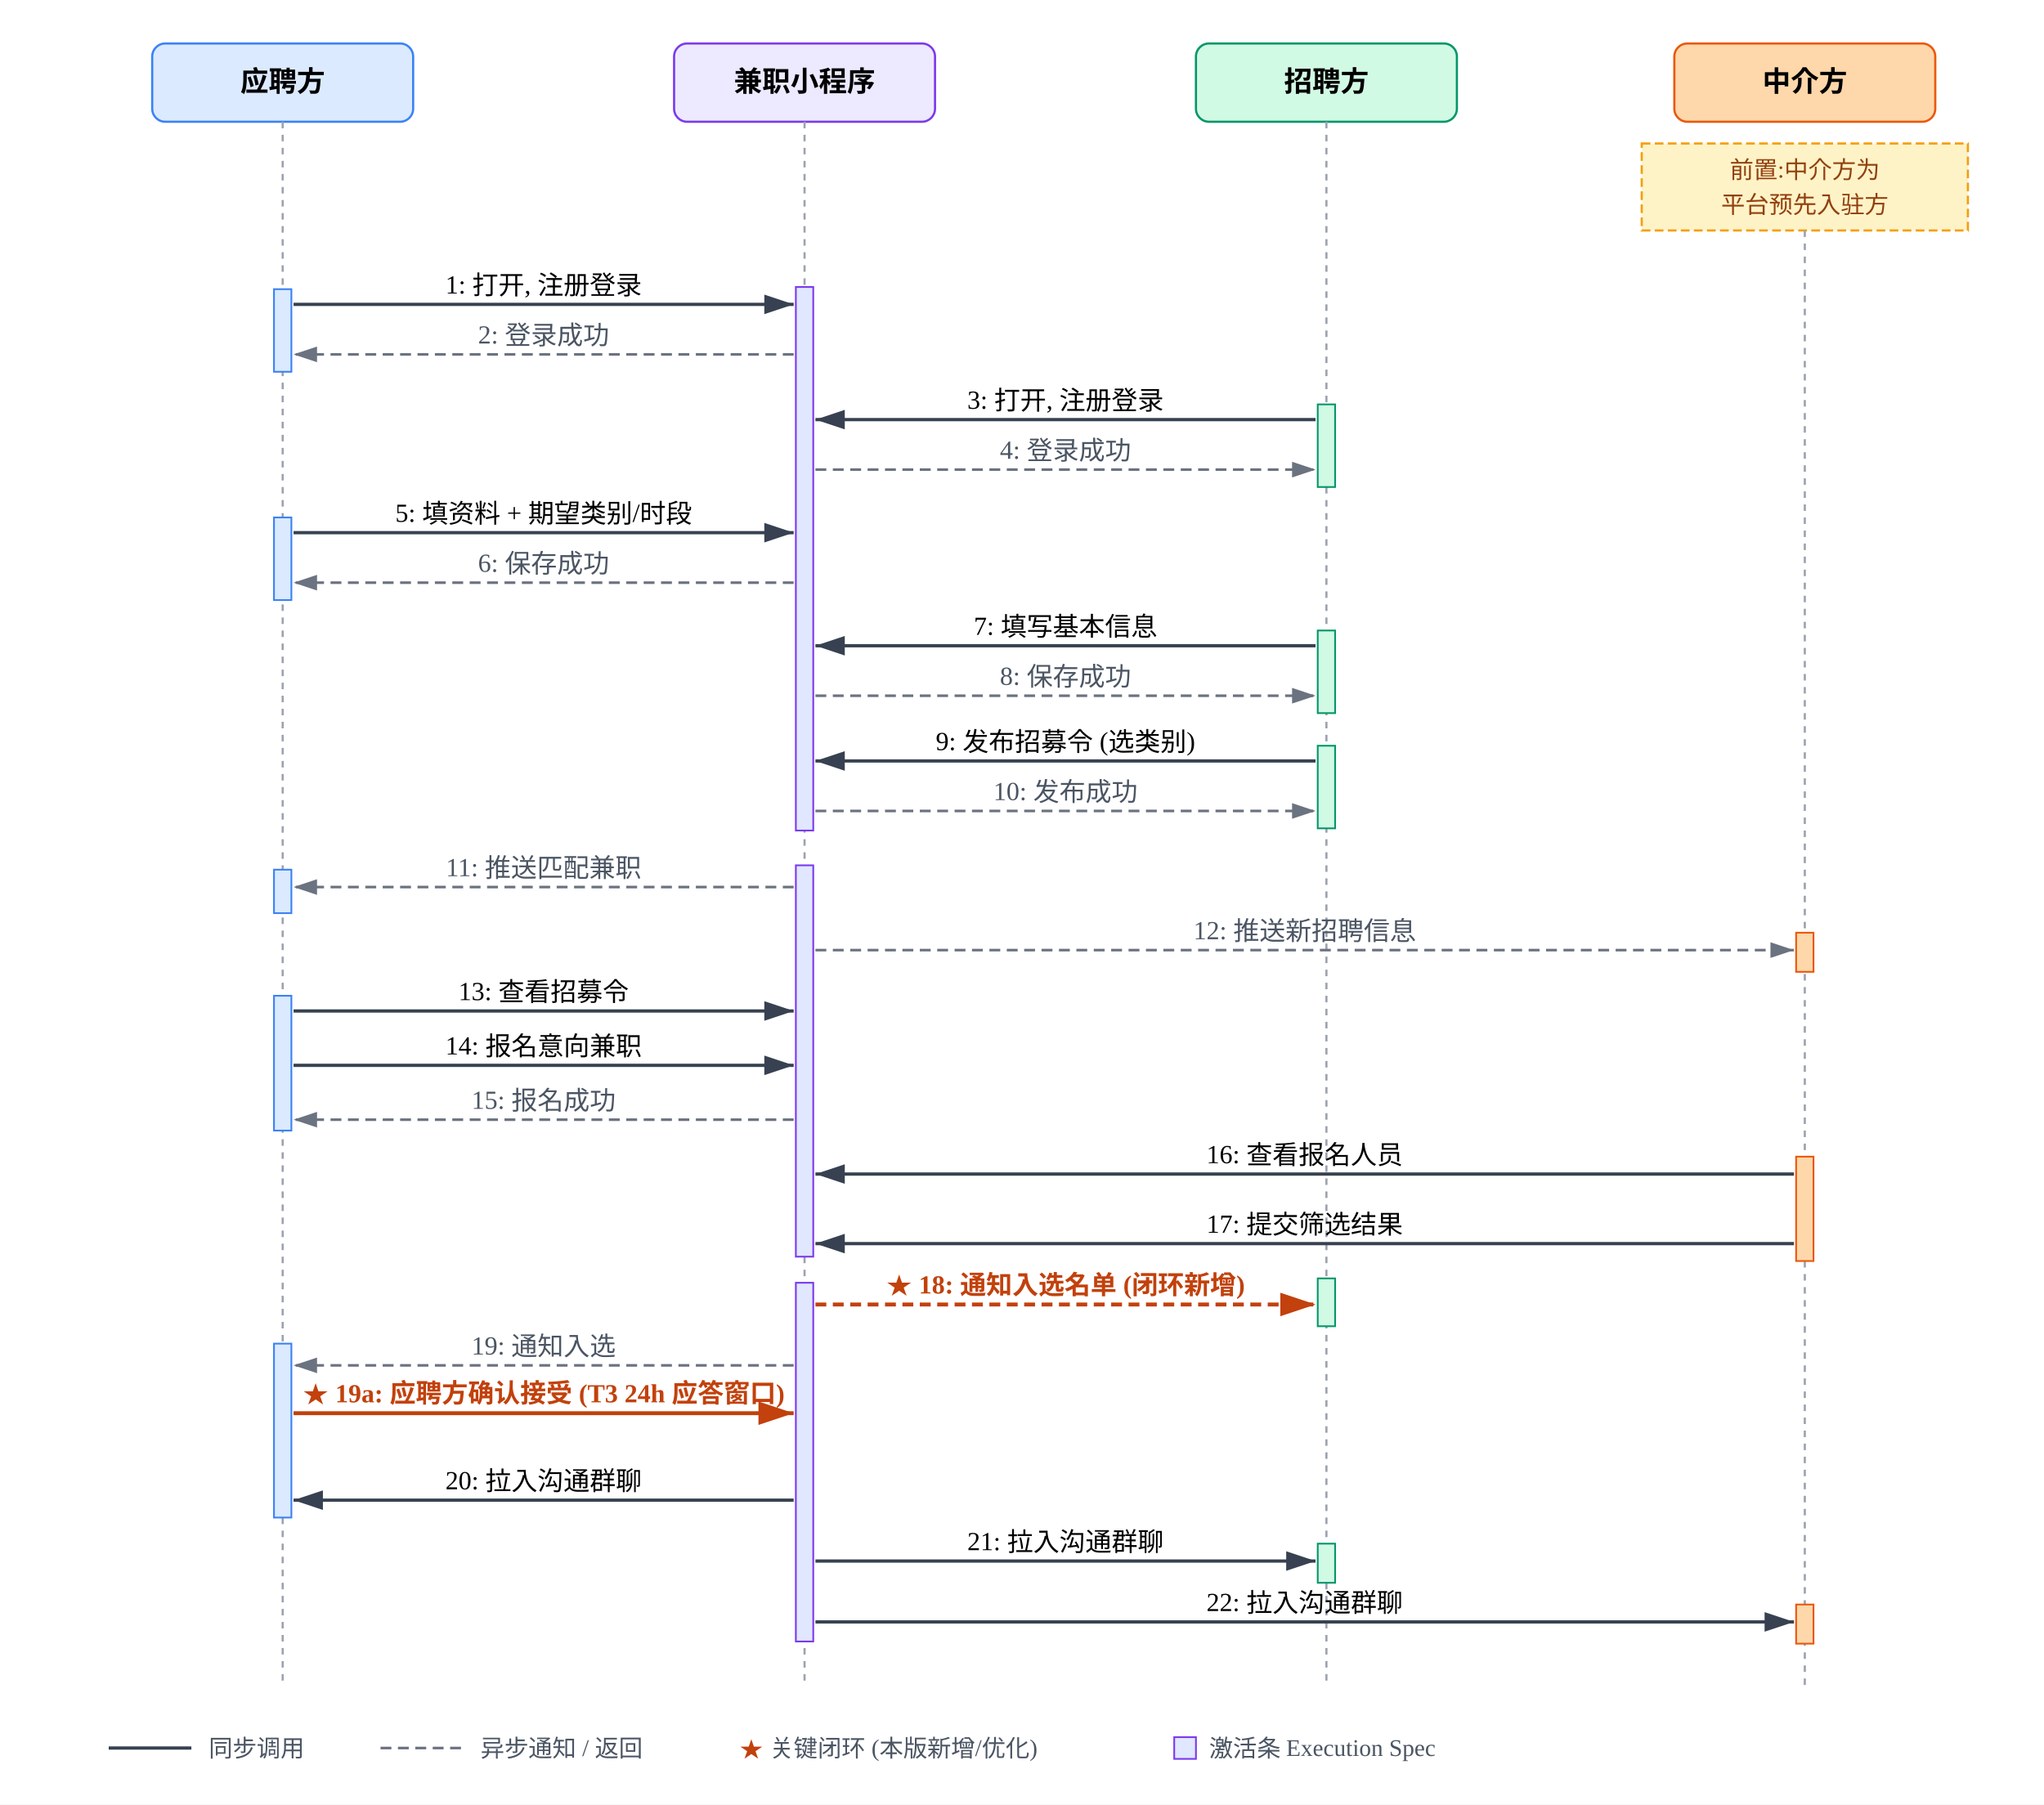
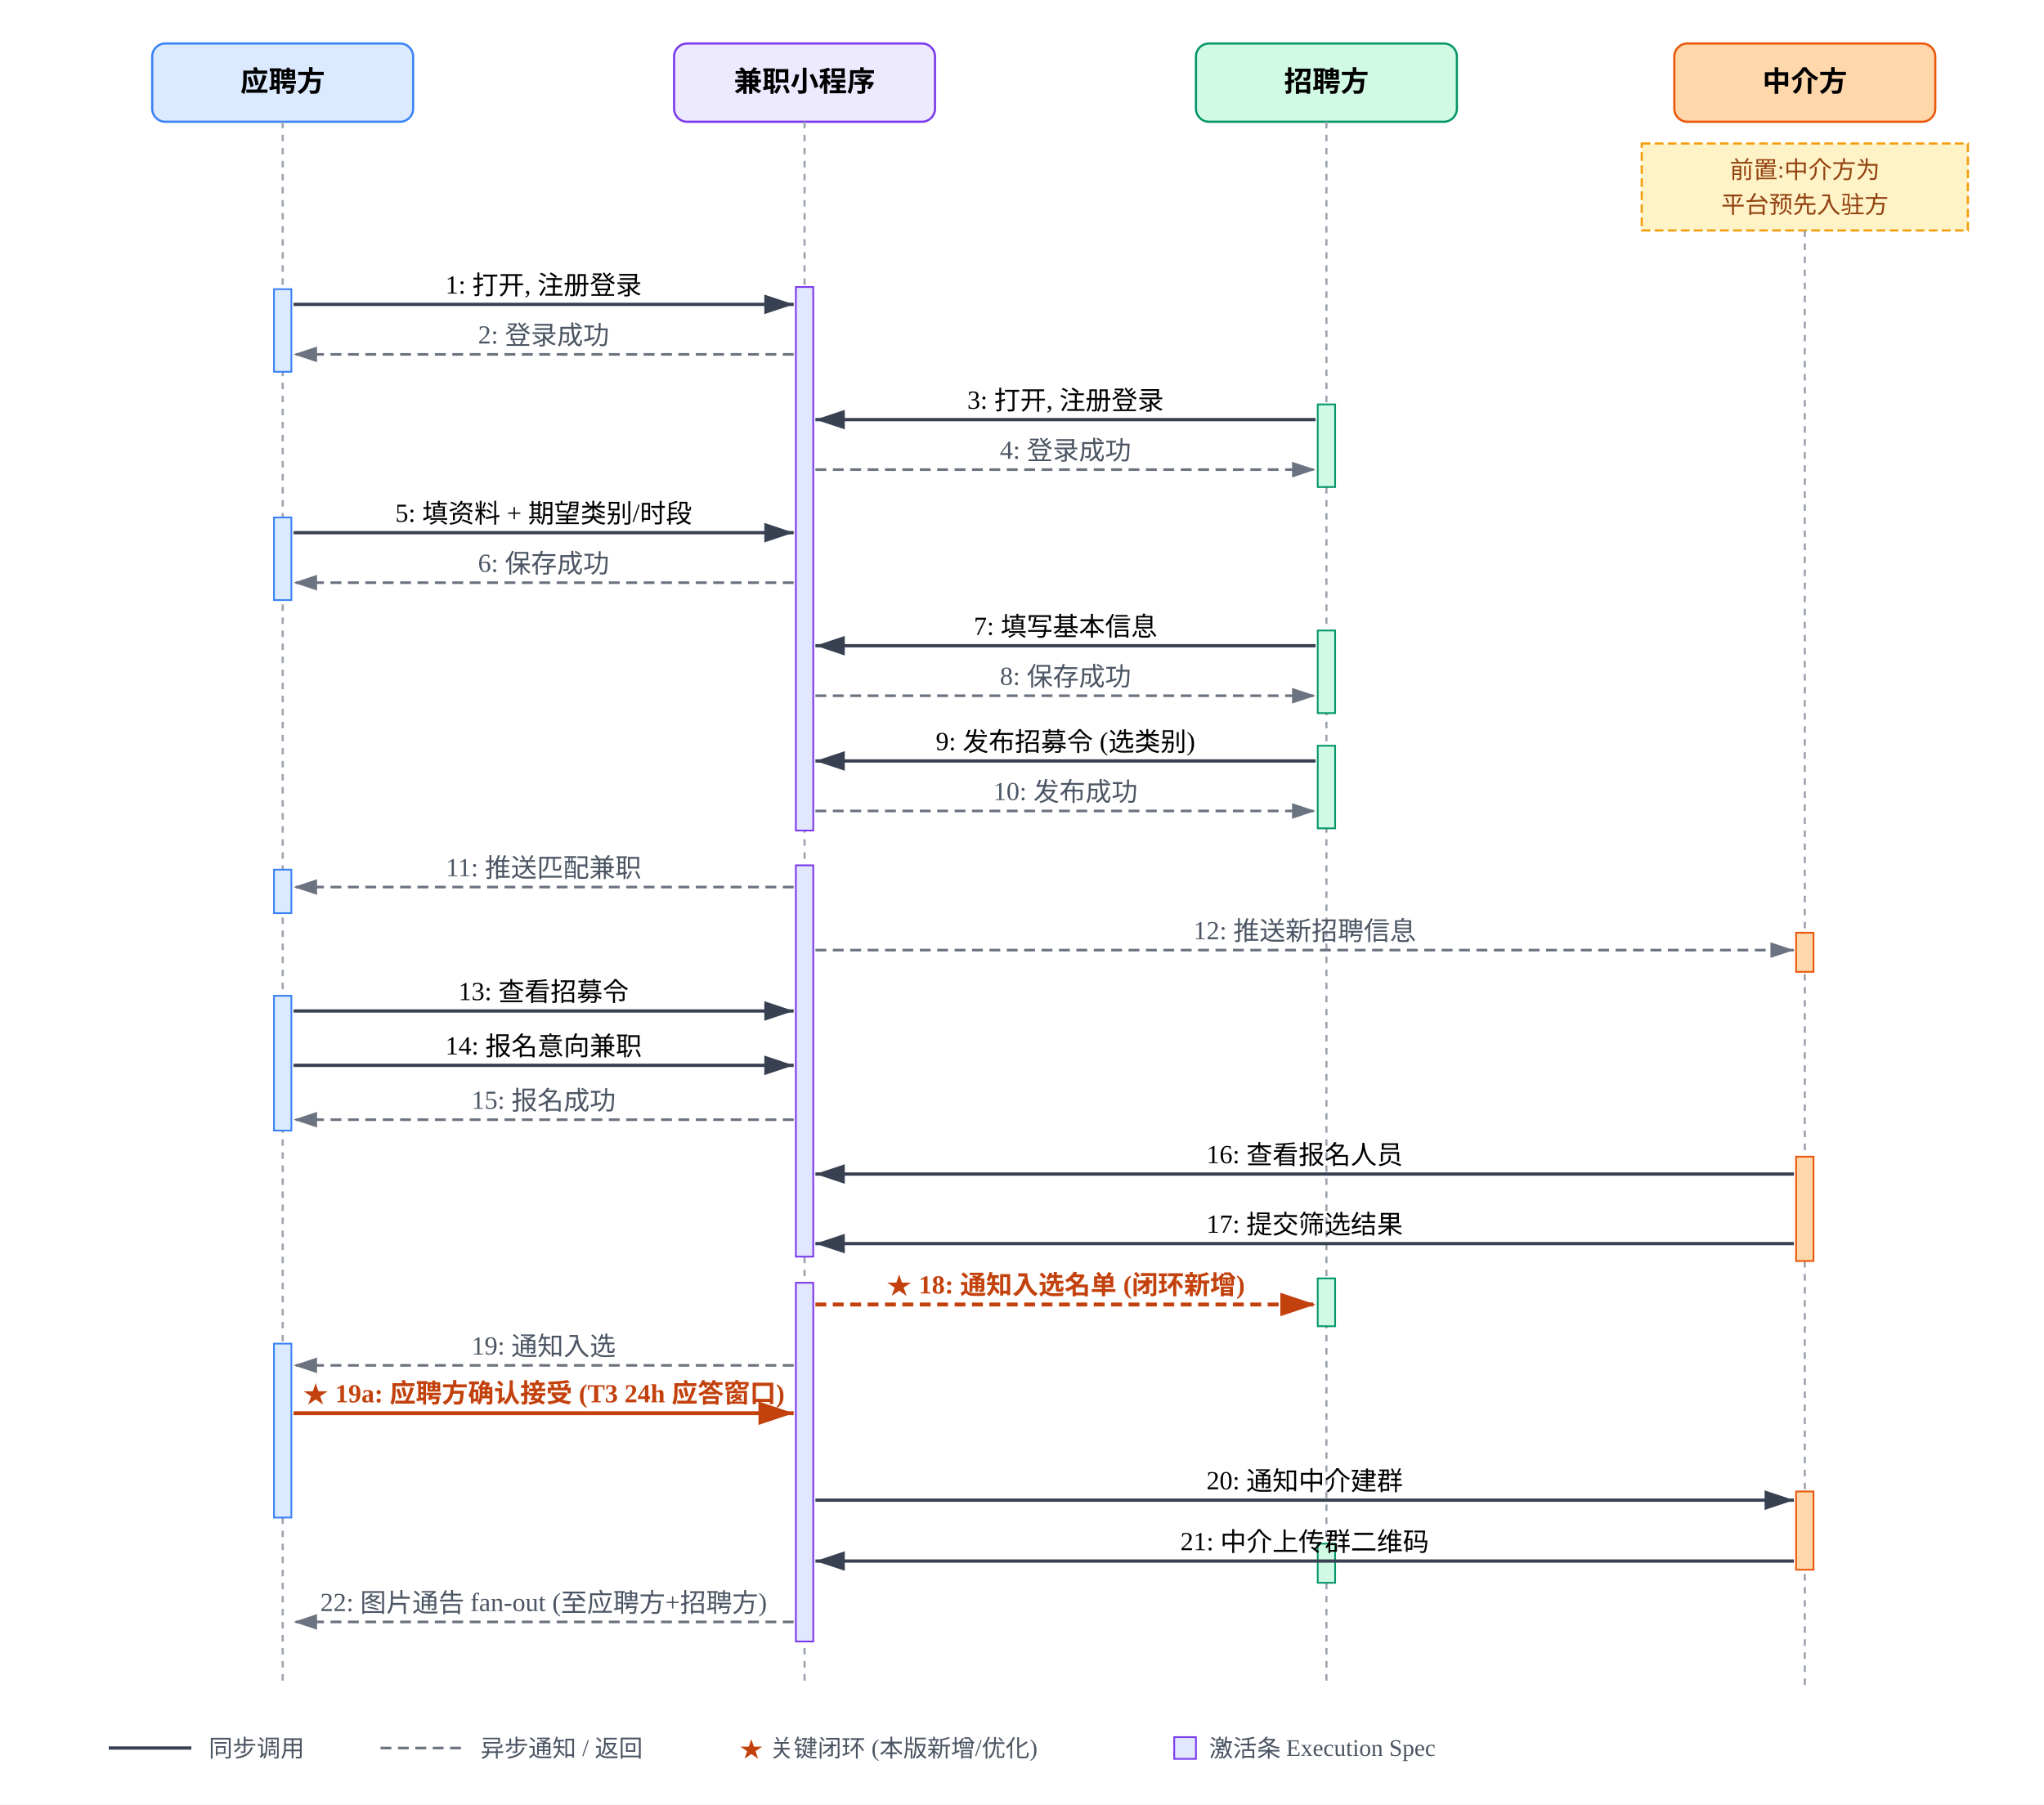
<svg xmlns="http://www.w3.org/2000/svg" width="940" height="830" viewBox="0 0 940 830">
  <rect width="100%" height="100%" fill="#ffffff" />
  <defs>
    <marker id="arr" markerWidth="10" markerHeight="10" refX="9" refY="3" orient="auto">
      <path d="M0,0 L9,3 L0,6 Z" fill="#374151" />
    </marker>
    <marker id="arrd" markerWidth="10" markerHeight="10" refX="9" refY="3" orient="auto">
      <path d="M0,0 L9,3 L0,6 Z" fill="#6b7280" />
    </marker>
    <marker id="arro" markerWidth="10" markerHeight="10" refX="9" refY="3" orient="auto">
      <path d="M0,0 L9,3 L0,6 Z" fill="#c2410c" />
    </marker>
  </defs>
  <g font-family="inherit" font-size="13">
    <rect x="70" y="20" width="120" height="36" rx="6" fill="#dbeafe" stroke="#3b82f6" />
    <text x="130" y="42" text-anchor="middle" font-weight="600">应聘方</text>
    <rect x="310" y="20" width="120" height="36" rx="6" fill="#ede9fe" stroke="#7c3aed" />
    <text x="370" y="42" text-anchor="middle" font-weight="600">兼职小程序</text>
    <rect x="550" y="20" width="120" height="36" rx="6" fill="#d1fae5" stroke="#059669" />
    <text x="610" y="42" text-anchor="middle" font-weight="600">招聘方</text>
    <rect x="770" y="20" width="120" height="36" rx="6" fill="#fed7aa" stroke="#ea580c" />
    <text x="830" y="42" text-anchor="middle" font-weight="600">中介方</text>
  </g>
  <g>
    <rect x="755" y="66" width="150" height="40" fill="#fef3c7" stroke="#f59e0b" stroke-dasharray="4,2" />
    <text x="830" y="82" text-anchor="middle" font-size="11" fill="#92400e">前置:中介方为</text>
    <text x="830" y="98" text-anchor="middle" font-size="11" fill="#92400e">平台预先入驻方</text>
  </g>
  <g stroke="#9ca3af" stroke-dasharray="3,3" stroke-width="1">
    <line x1="130" y1="56" x2="130" y2="775" />
    <line x1="370" y1="56" x2="370" y2="775" />
    <line x1="610" y1="56" x2="610" y2="775" />
    <line x1="830" y1="106" x2="830" y2="775" />
  </g>
  <g fill="#e0e7ff" stroke="#7c3aed" stroke-width="0.8">
    <rect x="366" y="132" width="8" height="250" />
    <rect x="366" y="398" width="8" height="180" />
    <rect x="366" y="590" width="8" height="165" />
  </g>
  <g fill="#dbeafe" stroke="#3b82f6" stroke-width="0.8">
    <rect x="126" y="133" width="8" height="38" />
    <rect x="126" y="238" width="8" height="38" />
    <rect x="126" y="400" width="8" height="20" />
    <rect x="126" y="458" width="8" height="62" />
    <rect x="126" y="618" width="8" height="80" />
  </g>
  <g fill="#d1fae5" stroke="#059669" stroke-width="0.8">
    <rect x="606" y="186" width="8" height="38" />
    <rect x="606" y="290" width="8" height="38" />
    <rect x="606" y="343" width="8" height="38" />
    <rect x="606" y="588" width="8" height="22" />
    <rect x="606" y="710" width="8" height="18" />
  </g>
  <g fill="#fed7aa" stroke="#ea580c" stroke-width="0.8">
    <rect x="826" y="429" width="8" height="18" />
    <rect x="826" y="532" width="8" height="48" />
-     <rect x="826" y="738" width="8" height="18" />
+     <rect x="826" y="686" width="8" height="36" />
  </g>
  <g font-family="inherit" font-size="12">
    <line x1="135" y1="140" x2="365" y2="140" stroke="#374151" stroke-width="1.5" marker-end="url(#arr)" />
    <text x="250" y="135" text-anchor="middle">1: 打开, 注册登录</text>
    <line x1="365" y1="163" x2="135" y2="163" stroke="#6b7280" stroke-width="1.2" stroke-dasharray="5,3" marker-end="url(#arrd)" />
    <text x="250" y="158" text-anchor="middle" fill="#4b5563">2: 登录成功</text>
    <line x1="605" y1="193" x2="375" y2="193" stroke="#374151" stroke-width="1.5" marker-end="url(#arr)" />
    <text x="490" y="188" text-anchor="middle">3: 打开, 注册登录</text>
    <line x1="375" y1="216" x2="605" y2="216" stroke="#6b7280" stroke-width="1.2" stroke-dasharray="5,3" marker-end="url(#arrd)" />
    <text x="490" y="211" text-anchor="middle" fill="#4b5563">4: 登录成功</text>
    <line x1="135" y1="245" x2="365" y2="245" stroke="#374151" stroke-width="1.5" marker-end="url(#arr)" />
    <text x="250" y="240" text-anchor="middle">5: 填资料 + 期望类别/时段</text>
    <line x1="365" y1="268" x2="135" y2="268" stroke="#6b7280" stroke-width="1.2" stroke-dasharray="5,3" marker-end="url(#arrd)" />
    <text x="250" y="263" text-anchor="middle" fill="#4b5563">6: 保存成功</text>
    <line x1="605" y1="297" x2="375" y2="297" stroke="#374151" stroke-width="1.5" marker-end="url(#arr)" />
    <text x="490" y="292" text-anchor="middle">7: 填写基本信息</text>
    <line x1="375" y1="320" x2="605" y2="320" stroke="#6b7280" stroke-width="1.2" stroke-dasharray="5,3" marker-end="url(#arrd)" />
    <text x="490" y="315" text-anchor="middle" fill="#4b5563">8: 保存成功</text>
    <line x1="605" y1="350" x2="375" y2="350" stroke="#374151" stroke-width="1.5" marker-end="url(#arr)" />
    <text x="490" y="345" text-anchor="middle">9: 发布招募令 (选类别)</text>
    <line x1="375" y1="373" x2="605" y2="373" stroke="#6b7280" stroke-width="1.2" stroke-dasharray="5,3" marker-end="url(#arrd)" />
    <text x="490" y="368" text-anchor="middle" fill="#4b5563">10: 发布成功</text>
    <line x1="365" y1="408" x2="135" y2="408" stroke="#6b7280" stroke-width="1.2" stroke-dasharray="5,3" marker-end="url(#arrd)" />
    <text x="250" y="403" text-anchor="middle" fill="#4b5563">11: 推送匹配兼职</text>
    <line x1="375" y1="437" x2="825" y2="437" stroke="#6b7280" stroke-width="1.2" stroke-dasharray="5,3" marker-end="url(#arrd)" />
    <text x="600" y="432" text-anchor="middle" fill="#4b5563">12: 推送新招聘信息</text>
    <line x1="135" y1="465" x2="365" y2="465" stroke="#374151" stroke-width="1.5" marker-end="url(#arr)" />
    <text x="250" y="460" text-anchor="middle">13: 查看招募令</text>
    <line x1="135" y1="490" x2="365" y2="490" stroke="#374151" stroke-width="1.5" marker-end="url(#arr)" />
    <text x="250" y="485" text-anchor="middle">14: 报名意向兼职</text>
    <line x1="365" y1="515" x2="135" y2="515" stroke="#6b7280" stroke-width="1.2" stroke-dasharray="5,3" marker-end="url(#arrd)" />
    <text x="250" y="510" text-anchor="middle" fill="#4b5563">15: 报名成功</text>
    <line x1="825" y1="540" x2="375" y2="540" stroke="#374151" stroke-width="1.5" marker-end="url(#arr)" />
    <text x="600" y="535" text-anchor="middle">16: 查看报名人员</text>
    <line x1="825" y1="572" x2="375" y2="572" stroke="#374151" stroke-width="1.5" marker-end="url(#arr)" />
    <text x="600" y="567" text-anchor="middle">17: 提交筛选结果</text>
    <line x1="375" y1="600" x2="605" y2="600" stroke="#c2410c" stroke-width="1.8" stroke-dasharray="5,3" marker-end="url(#arro)" />
    <text x="490" y="595" text-anchor="middle" fill="#c2410c" font-weight="600">★ 18: 通知入选名单 (闭环新增)</text>
    <line x1="365" y1="628" x2="135" y2="628" stroke="#6b7280" stroke-width="1.2" stroke-dasharray="5,3" marker-end="url(#arrd)" />
    <text x="250" y="623" text-anchor="middle" fill="#4b5563">19: 通知入选</text>
    <line x1="135" y1="650" x2="365" y2="650" stroke="#c2410c" stroke-width="1.8" marker-end="url(#arro)" />
    <text x="250" y="645" text-anchor="middle" fill="#c2410c" font-weight="600">★ 19a: 应聘方确认接受 (T3 24h 应答窗口)</text>
-     <line x1="365" y1="690" x2="135" y2="690" stroke="#374151" stroke-width="1.5" marker-end="url(#arr)" />
-     <text x="250" y="685" text-anchor="middle">20: 拉入沟通群聊</text>
-     <line x1="375" y1="718" x2="605" y2="718" stroke="#374151" stroke-width="1.5" marker-end="url(#arr)" />
-     <text x="490" y="713" text-anchor="middle">21: 拉入沟通群聊</text>
-     <line x1="375" y1="746" x2="825" y2="746" stroke="#374151" stroke-width="1.5" marker-end="url(#arr)" />
-     <text x="600" y="741" text-anchor="middle">22: 拉入沟通群聊</text>
+     <line x1="375" y1="690" x2="825" y2="690" stroke="#374151" stroke-width="1.5" marker-end="url(#arr)" />
+     <text x="600" y="685" text-anchor="middle">20: 通知中介建群</text>
+     <line x1="825" y1="718" x2="375" y2="718" stroke="#374151" stroke-width="1.5" marker-end="url(#arr)" />
+     <text x="600" y="713" text-anchor="middle">21: 中介上传群二维码</text>
+     <line x1="365" y1="746" x2="135" y2="746" stroke="#6b7280" stroke-width="1.2" stroke-dasharray="5,3" marker-end="url(#arrd)" />
+     <text x="250" y="741" text-anchor="middle" fill="#4b5563">22: 图片通告 fan-out (至应聘方+招聘方)</text>
  </g>
  <g font-family="inherit" font-size="11" transform="translate(50, 798)">
    <line x1="0" y1="6" x2="38" y2="6" stroke="#374151" stroke-width="1.5" />
    <text x="46" y="10" fill="#4b5563">同步调用</text>
    <line x1="125" y1="6" x2="163" y2="6" stroke="#6b7280" stroke-width="1.2" stroke-dasharray="5,3" />
    <text x="171" y="10" fill="#4b5563">异步通知 / 返回</text>
    <text x="290" y="10" fill="#c2410c" font-weight="600">★</text>
    <text x="304" y="10" fill="#4b5563">关键闭环 (本版新增/优化)</text>
    <rect x="490" y="1" width="10" height="10" fill="#e0e7ff" stroke="#7c3aed" stroke-width="0.8" />
    <text x="506" y="10" fill="#4b5563">激活条 Execution Spec</text>
  </g>
</svg>
